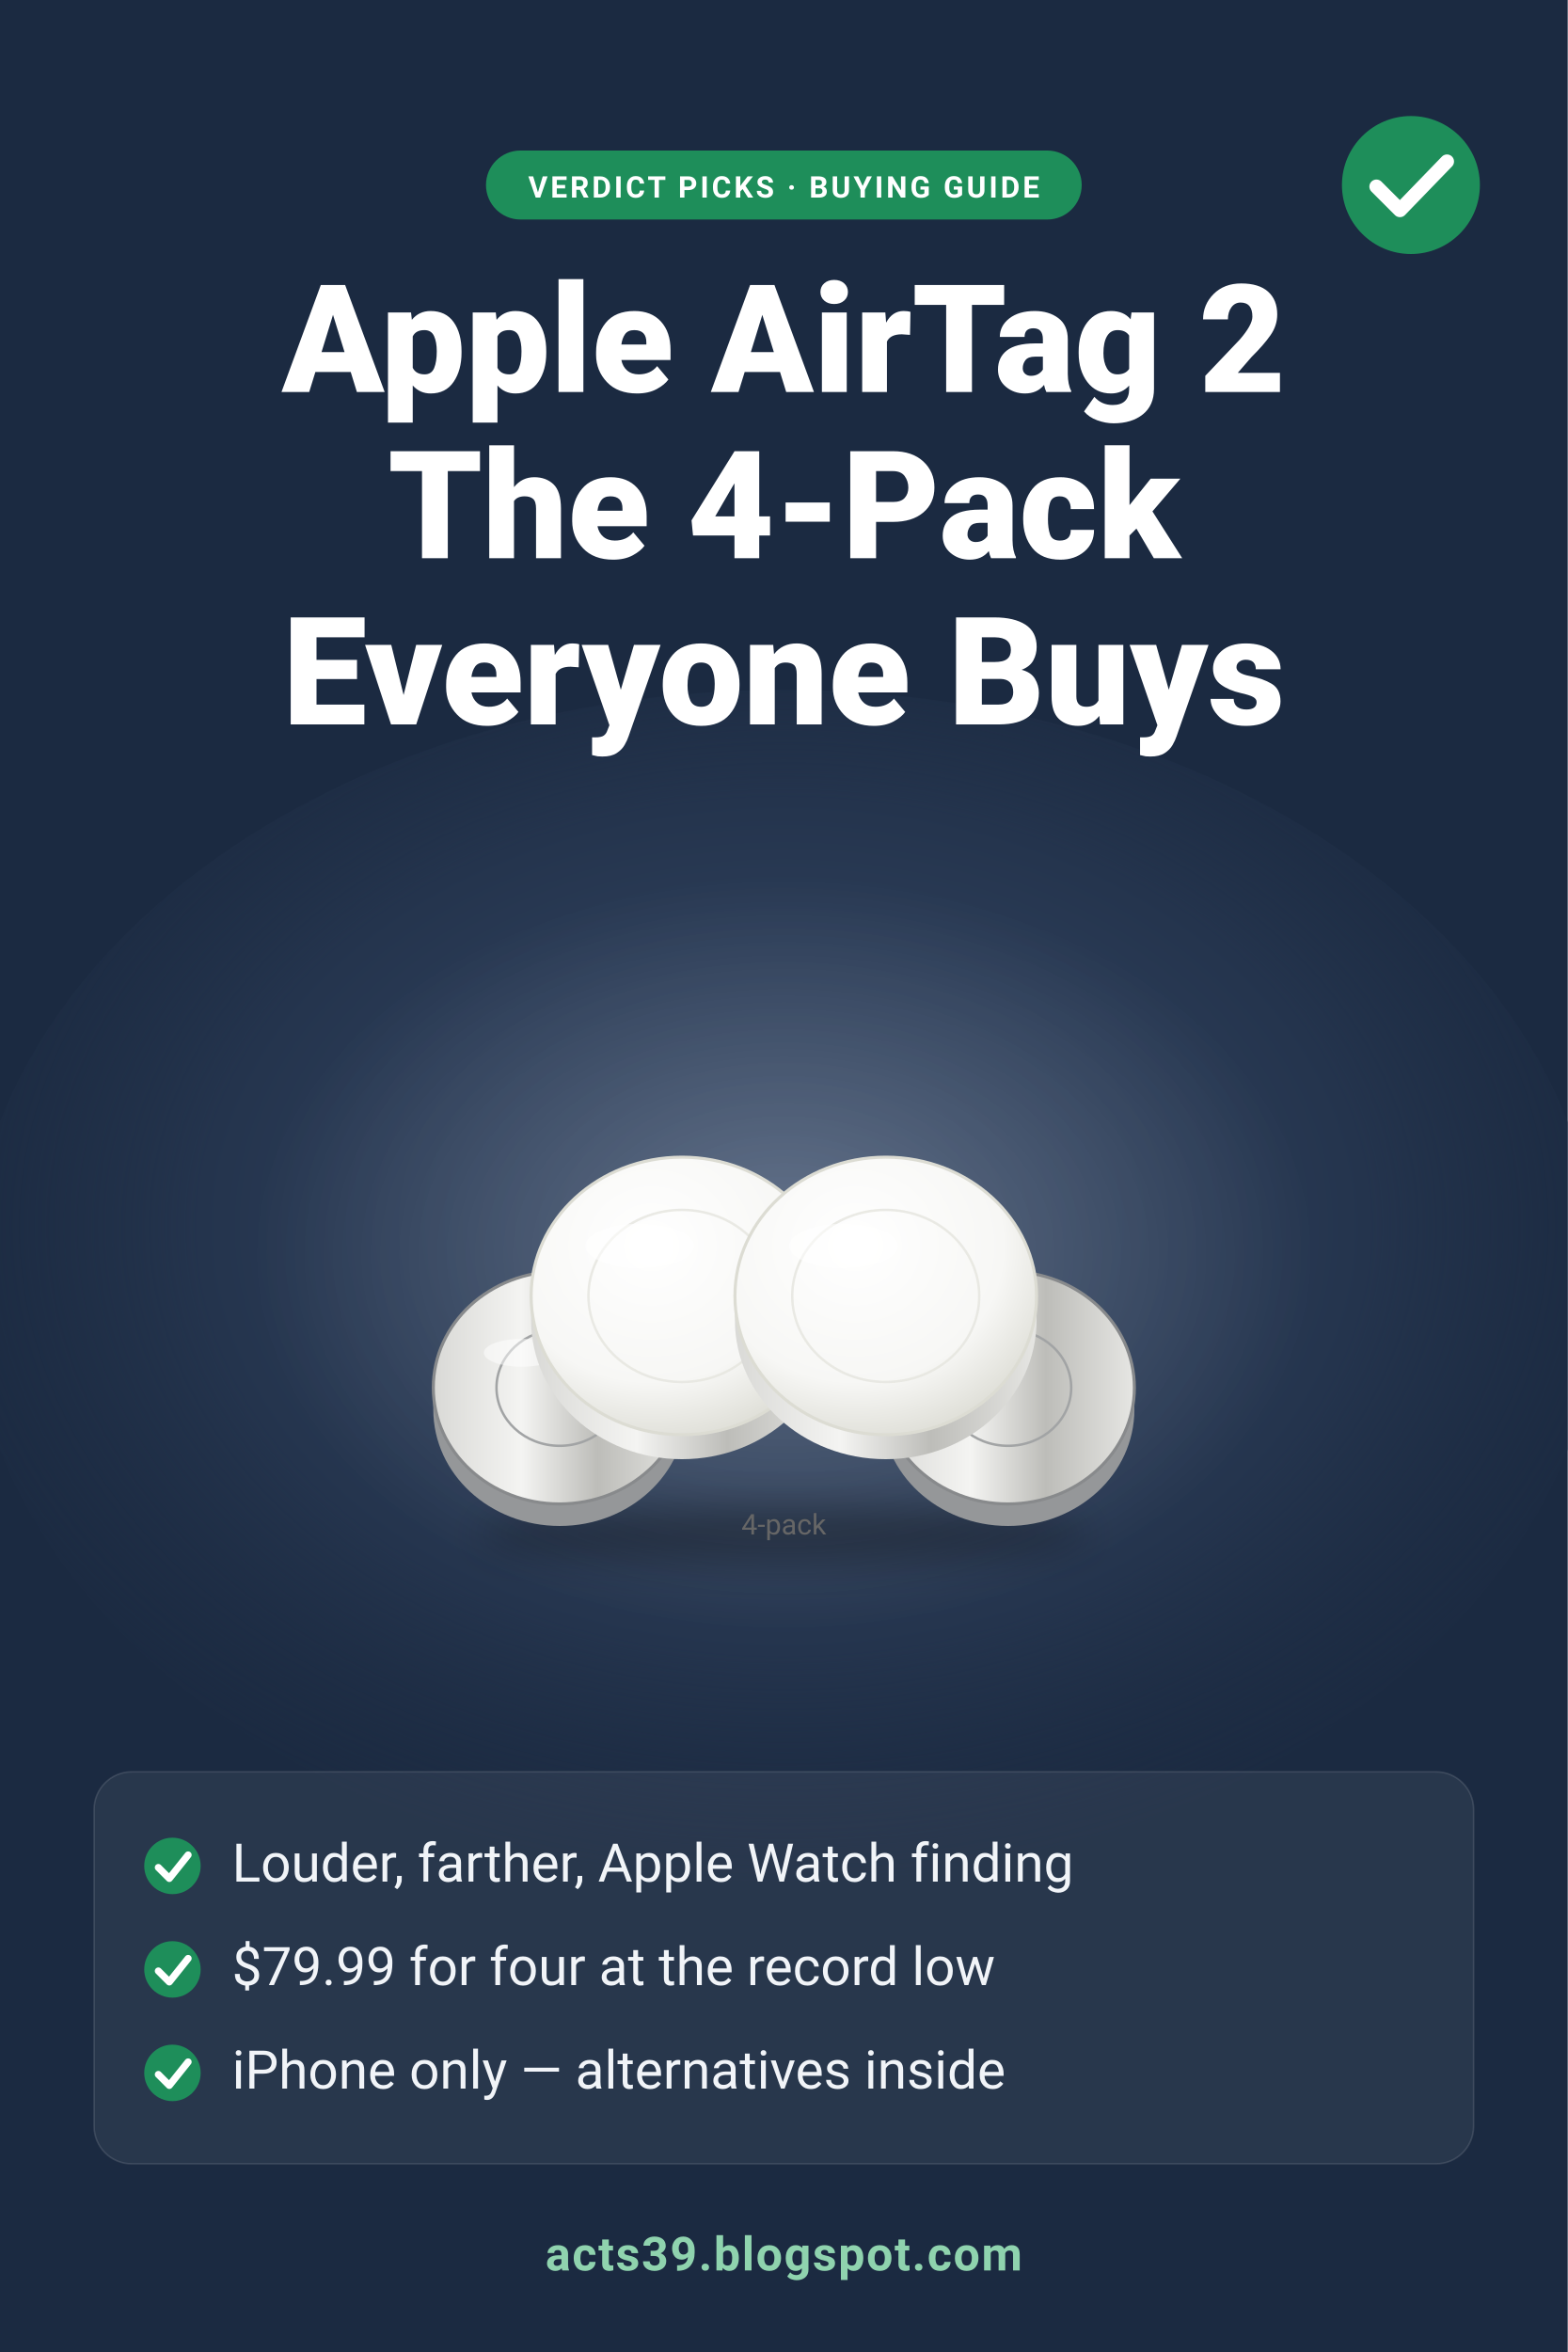
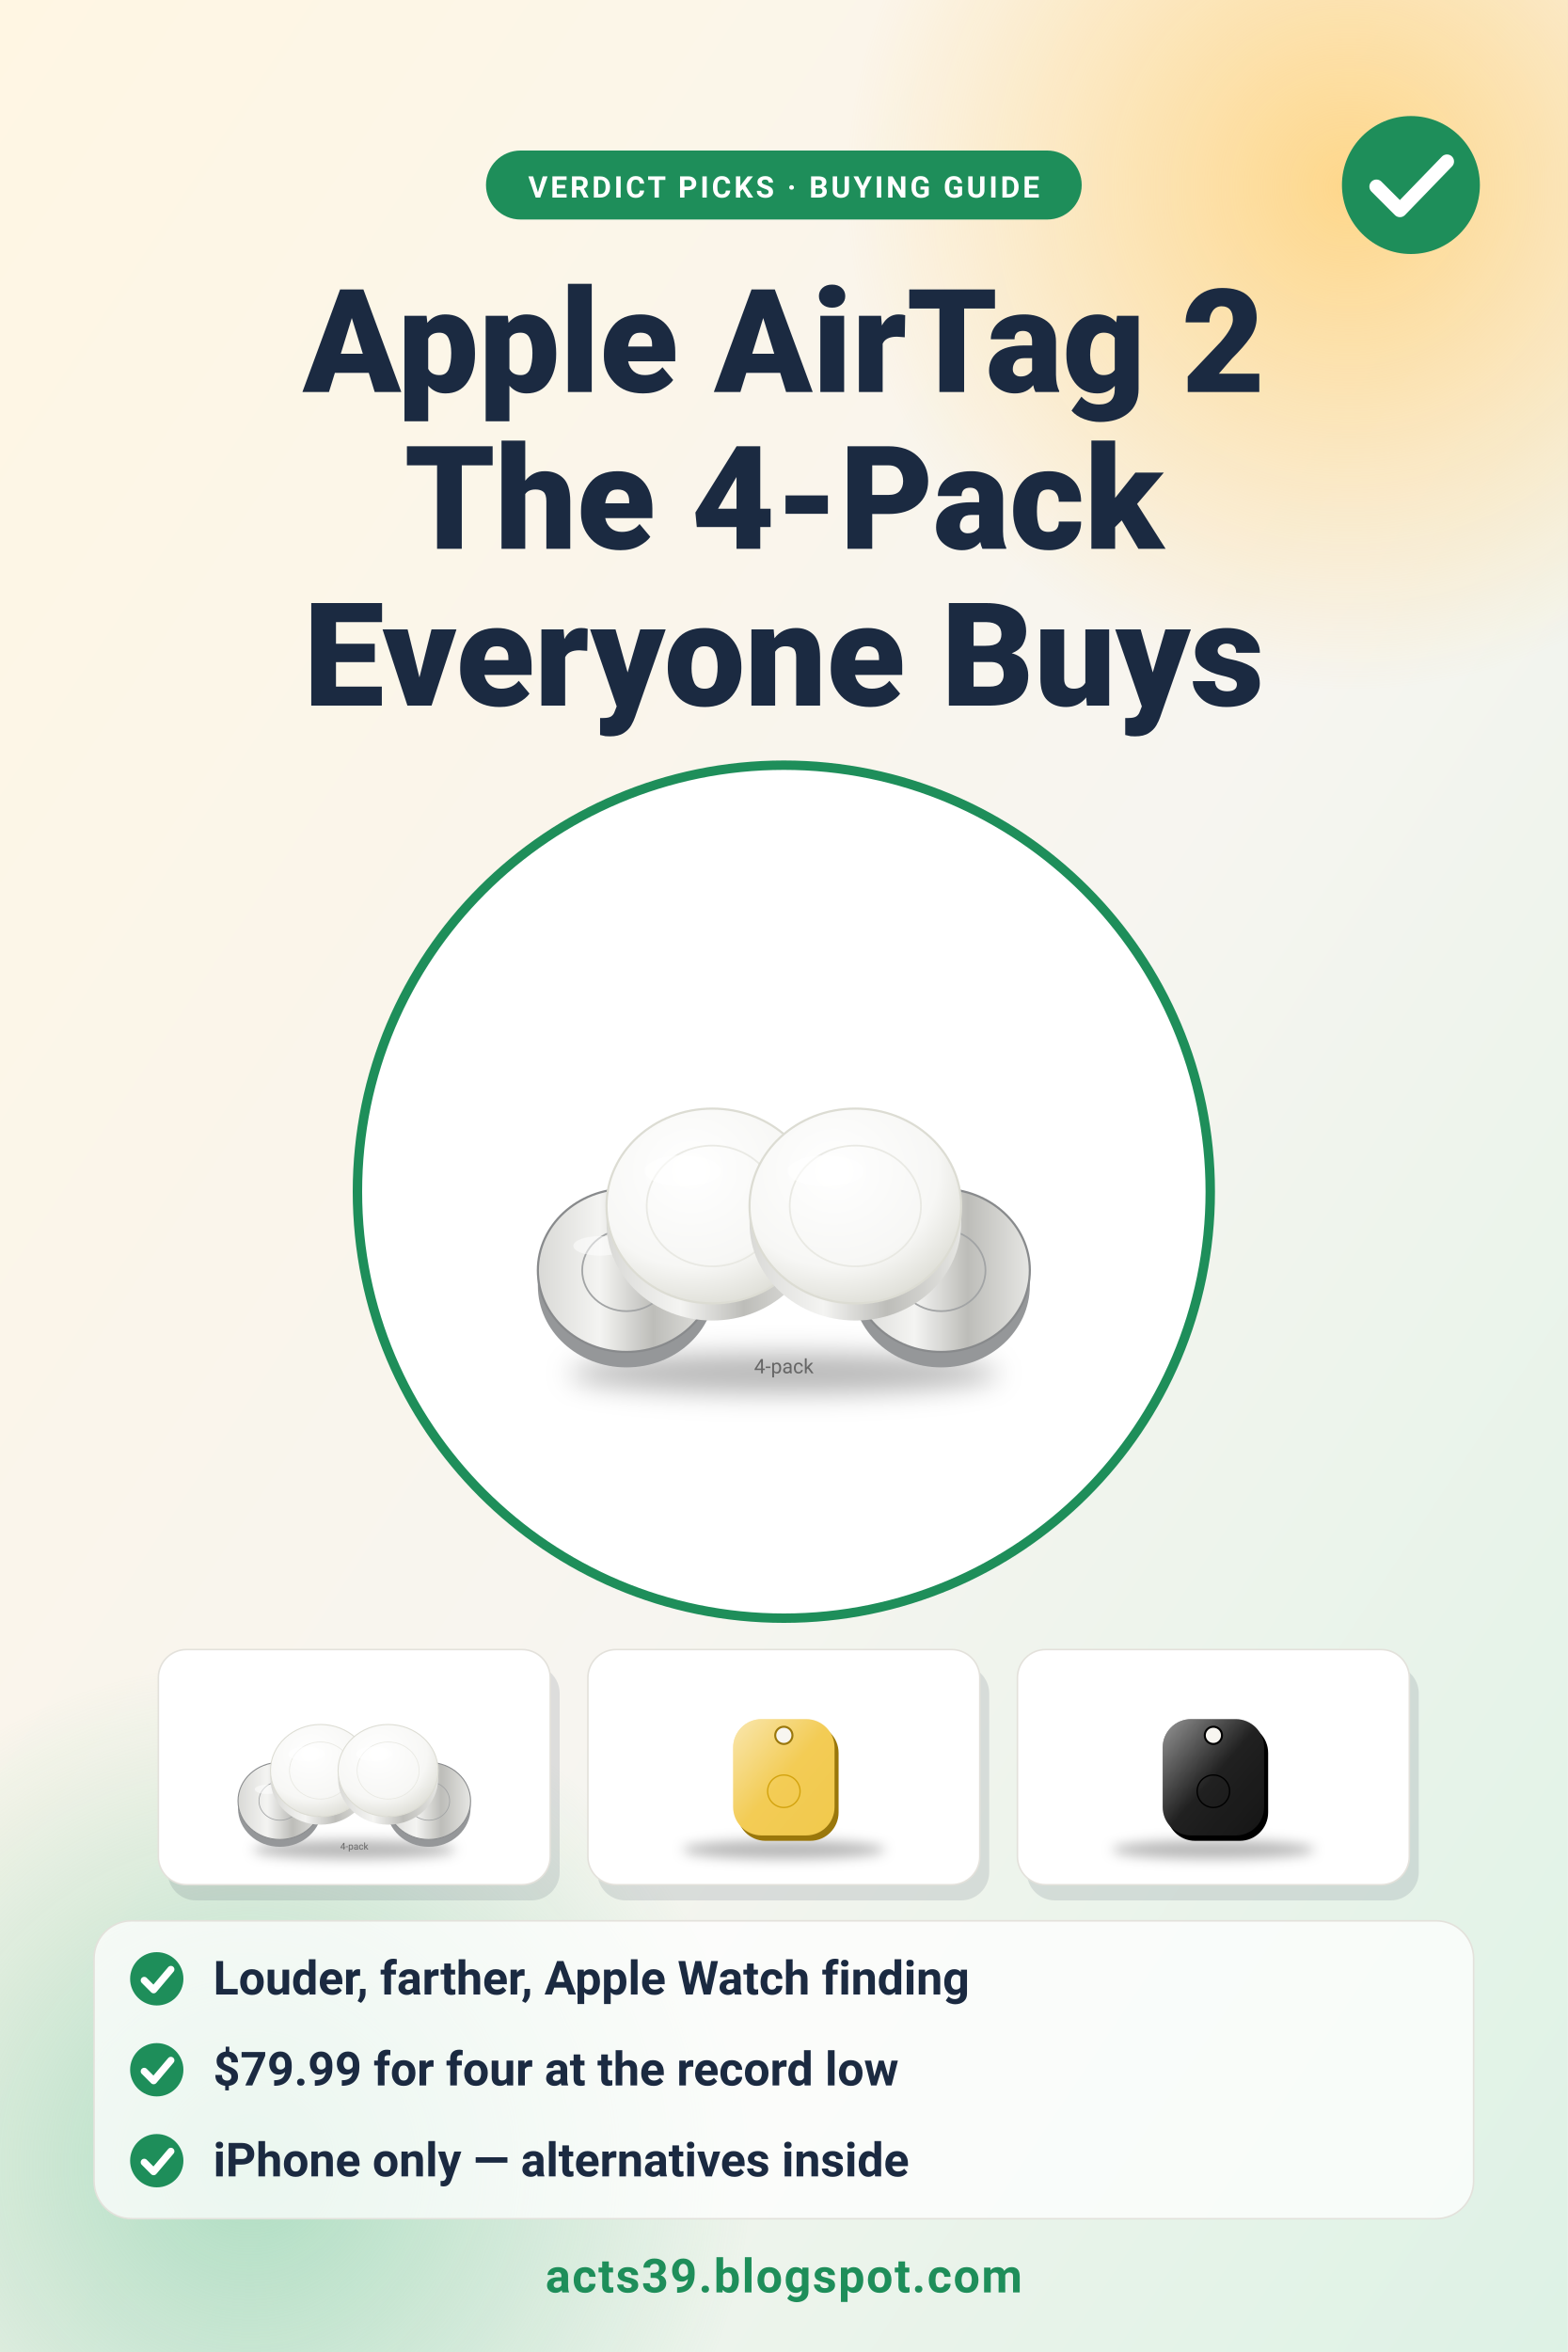
<svg xmlns="http://www.w3.org/2000/svg" viewBox="0 0 1000 1500" role="img" aria-label="Apple AirTag 2 review — Verdict Picks best-seller story">
  <defs>
-     <radialGradient id="pin-spot" cx="50%" cy="45%" r="60%">
-       <stop offset="0" stop-color="#3A4D6B" />
-       <stop offset="0.6" stop-color="#24344D" />
-       <stop offset="1" stop-color="#1B2A41" stop-opacity="0" />
+     <linearGradient id="bp-bg" x1="0" y1="0" x2="1" y2="1">
+       <stop offset="0" stop-color="#FFF6E3" />
+       <stop offset="0.55" stop-color="#F7F5F0" />
+       <stop offset="1" stop-color="#DDF2E5" />
+     </linearGradient>
+     <radialGradient id="bp-sun" cx="50%" cy="50%" r="50%">
+       <stop offset="0" stop-color="#FFD27A" stop-opacity="0.85" />
+       <stop offset="1" stop-color="#FFD27A" stop-opacity="0" />
    </radialGradient>
-     <radialGradient id="pin-halo" cx="50%" cy="50%" r="50%">
-       <stop offset="0" stop-color="#ffffff" stop-opacity="0.22" />
-       <stop offset="1" stop-color="#ffffff" stop-opacity="0" />
+     <radialGradient id="bp-leaf" cx="50%" cy="50%" r="50%">
+       <stop offset="0" stop-color="#8FD3AE" stop-opacity="0.7" />
+       <stop offset="1" stop-color="#8FD3AE" stop-opacity="0" />
    </radialGradient>
  </defs>
-   <rect width="1000" height="1500" fill="#1B2A41" />
-   <ellipse cx="500" cy="820" rx="520" ry="380" fill="url(#pin-spot)" />
-   <ellipse cx="500" cy="800" rx="340" ry="240" fill="url(#pin-halo)" />
+   <rect width="1000" height="1500" fill="url(#bp-bg)" />
+   <circle cx="860" cy="120" r="320" fill="url(#bp-sun)" />
+   <circle cx="160" cy="1380" r="320" fill="url(#bp-leaf)" />
  <g font-family="-apple-system,Segoe UI,Roboto,Helvetica,Arial,sans-serif">
    <rect x="310" y="96" width="380" height="44" rx="22" fill="#1E8E5A" />
    <text x="500" y="126" text-anchor="middle" font-size="19" font-weight="700" fill="#fff" letter-spacing="1.8">VERDICT PICKS · BUYING GUIDE</text>
-     <text x="500" y="250" text-anchor="middle" font-size="96" font-weight="800" fill="#fff">Apple AirTag 2</text>
-     <text x="500" y="356" text-anchor="middle" font-size="96" font-weight="800" fill="#fff">The 4-Pack</text>
-     <text x="500" y="462" text-anchor="middle" font-size="96" font-weight="800" fill="#fff">Everyone Buys</text>
-     <g transform="translate(110 560) scale(1.3)">
-       <defs>
-         <radialGradient id="pin-bg" cx="50%" cy="38%" r="72%">
+     <text x="500" y="250" text-anchor="middle" font-size="92" font-weight="800" fill="#1B2A41">Apple AirTag 2</text>
+     <text x="500" y="350" text-anchor="middle" font-size="92" font-weight="800" fill="#1B2A41">The 4-Pack</text>
+     <text x="500" y="450" text-anchor="middle" font-size="92" font-weight="800" fill="#1B2A41">Everyone Buys</text>
+   </g>
+   <circle cx="500" cy="760" r="272" fill="#fff" />
+   <circle cx="500" cy="760" r="272" fill="none" stroke="#1E8E5A" stroke-width="6" />
+   <g transform="translate(226.3158 582.1053) scale(0.9122807)">
+     <defs>
+       <radialGradient id="bphero-bg" cx="50%" cy="38%" r="72%">
+         <stop offset="0" stop-color="#ffffff" />
+         <stop offset="0.7" stop-color="#f3f3f1" />
+         <stop offset="1" stop-color="#e4e4e1" />
+       </radialGradient>
+       <filter id="bphero-blur" x="-30%" y="-80%" width="160%" height="300%">
+         <feGaussianBlur stdDeviation="9" />
+       </filter>
+       <filter id="bphero-soft" x="-20%" y="-20%" width="140%" height="140%">
+         <feGaussianBlur stdDeviation="2.2" />
+       </filter>
+       <filter id="bphero-glow" x="-50%" y="-50%" width="200%" height="200%">
+         <feGaussianBlur stdDeviation="5" />
+       </filter>
+       <linearGradient id="bphero-front" x1="0" y1="0" x2="0.35" y2="1">
+         <stop offset="0" stop-color="#ffffff" />
+         <stop offset="0.55" stop-color="#F7F7F5" />
+         <stop offset="1" stop-color="#e3e3dc" />
+       </linearGradient>
+       <linearGradient id="bphero-side" x1="0" y1="0" x2="1" y2="1">
+         <stop offset="0" stop-color="#e9e9e4" />
+         <stop offset="1" stop-color="#cacabc" />
+       </linearGradient>
+       <linearGradient id="bphero-top" x1="0" y1="0" x2="1" y2="1">
+         <stop offset="0" stop-color="#ffffff" />
+         <stop offset="1" stop-color="#ffffff" />
+       </linearGradient>
+       <radialGradient id="bphero-dome" cx="38%" cy="32%" r="75%">
+         <stop offset="0" stop-color="#ffffff" />
+         <stop offset="0.6" stop-color="#F7F7F5" />
+         <stop offset="1" stop-color="#d7d7cd" />
+       </radialGradient>
+       <linearGradient id="bphero-gloss" x1="0" y1="0" x2="1" y2="1">
+         <stop offset="0" stop-color="#ffffff" stop-opacity="0.55" />
+         <stop offset="0.5" stop-color="#ffffff" stop-opacity="0.05" />
+         <stop offset="1" stop-color="#ffffff" stop-opacity="0" />
+       </linearGradient>
+       <linearGradient id="bphero-screen" x1="0" y1="0" x2="1" y2="1">
+         <stop offset="0" stop-color="#1d2a3a" />
+         <stop offset="1" stop-color="#060a10" />
+       </linearGradient>
+       <linearGradient id="bphero-metal" x1="0" y1="0" x2="1" y2="0">
+         <stop offset="0" stop-color="#d9d9d6" />
+         <stop offset="0.35" stop-color="#f4f4f2" />
+         <stop offset="0.65" stop-color="#bdbdb9" />
+         <stop offset="1" stop-color="#e6e6e3" />
+       </linearGradient>
+       <linearGradient id="bphero-accent" x1="0" y1="0" x2="0" y2="1">
+         <stop offset="0" stop-color="#f0f0f1" />
+         <stop offset="1" stop-color="#aaabad" />
+       </linearGradient>
+       <linearGradient id="bphero-lens" x1="0" y1="0" x2="1" y2="1">
+         <stop offset="0" stop-color="#5a6470" />
+         <stop offset="0.45" stop-color="#1c2129" />
+         <stop offset="0.55" stop-color="#2b323c" />
+         <stop offset="1" stop-color="#0c0f14" />
+       </linearGradient>
+     </defs>
+     <ellipse cx="300" cy="322" rx="150" ry="14" fill="#000" opacity="0.28" filter="url(#bphero-blur)" />
+     <radialGradient id="bphero-coin" cx="40%" cy="32%" r="70%">
+       <stop offset="0" stop-color="#ffffff" />
+       <stop offset="0.7" stop-color="#F7F7F5" />
+       <stop offset="1" stop-color="#e0e0d9" />
+     </radialGradient>
+     <path d="M 128 250 A 62 57.04 0 0 0 252 250 L 252 260.8 A 62 57.04 0 0 1 128 260.8 Z" fill="#959799" />
+     <ellipse cx="190" cy="250" rx="62" ry="57.04" fill="url(#bphero-metal)" stroke="#888a8c" stroke-width="1.5" />
+     <ellipse cx="190" cy="250" rx="31.0" ry="28.52" fill="none" stroke="#a2a4a5" stroke-width="1.2" />
+     <ellipse cx="171.4" cy="232.888" rx="18.6" ry="6.845" fill="#fff" opacity="0.5" />
+     <path d="M 348 250 A 62 57.04 0 0 0 472 250 L 472 260.8 A 62 57.04 0 0 1 348 260.8 Z" fill="#959799" />
+     <ellipse cx="410" cy="250" rx="62" ry="57.04" fill="url(#bphero-metal)" stroke="#888a8c" stroke-width="1.5" />
+     <ellipse cx="410" cy="250" rx="31.0" ry="28.52" fill="none" stroke="#a2a4a5" stroke-width="1.2" />
+     <ellipse cx="391.4" cy="232.888" rx="18.6" ry="6.845" fill="#fff" opacity="0.5" />
+     <path d="M 176 205 A 74 68.08 0 0 0 324 205 L 324 217.0 A 74 68.08 0 0 1 176 217.0 Z" fill="url(#bphero-metal)" />
+     <ellipse cx="250" cy="205" rx="74" ry="68.08" fill="url(#bphero-coin)" stroke="#dcdcd3" stroke-width="1.5" />
+     <ellipse cx="250" cy="205" rx="45.88" ry="42.21" fill="none" stroke="#e5e5de" stroke-width="1.2" opacity="0.8" />
+     <ellipse cx="229.28" cy="180.491" rx="26.64" ry="10.893" fill="#fff" opacity="0.55" />
+     <path d="M 276 205 A 74 68.08 0 0 0 424 205 L 424 217.0 A 74 68.08 0 0 1 276 217.0 Z" fill="url(#bphero-metal)" />
+     <ellipse cx="350" cy="205" rx="74" ry="68.08" fill="url(#bphero-coin)" stroke="#dcdcd3" stroke-width="1.5" />
+     <ellipse cx="350" cy="205" rx="45.88" ry="42.21" fill="none" stroke="#e5e5de" stroke-width="1.2" opacity="0.8" />
+     <ellipse cx="329.28" cy="180.491" rx="26.64" ry="10.893" fill="#fff" opacity="0.55" />
+     <text x="300" y="322" text-anchor="middle" font-family="-apple-system,Segoe UI,Roboto,Helvetica,Arial,sans-serif" font-size="14" fill="#666">4-pack</text>
+   </g>
+   <g transform="translate(101.0 1052)">
+     <rect x="6" y="10" width="250" height="150" rx="18" fill="#1B2A41" opacity="0.12" />
+     <rect width="250" height="150" rx="18" fill="#fff" />
+     <rect width="250" height="150" rx="18" fill="none" stroke="#E3E1DB" />
+     <svg x="8" y="6" width="234" height="138" viewBox="60 40 480 320" preserveAspectRatio="xMidYMid meet">
+       <g transform="translate(0 0) scale(1.0)">
+         <defs>
+           <radialGradient id="pairtag2-bg" cx="50%" cy="38%" r="72%">
+             <stop offset="0" stop-color="#ffffff" />
+             <stop offset="0.7" stop-color="#f3f3f1" />
+             <stop offset="1" stop-color="#e4e4e1" />
+           </radialGradient>
+           <filter id="pairtag2-blur" x="-30%" y="-80%" width="160%" height="300%">
+             <feGaussianBlur stdDeviation="9" />
+           </filter>
+           <filter id="pairtag2-soft" x="-20%" y="-20%" width="140%" height="140%">
+             <feGaussianBlur stdDeviation="2.2" />
+           </filter>
+           <filter id="pairtag2-glow" x="-50%" y="-50%" width="200%" height="200%">
+             <feGaussianBlur stdDeviation="5" />
+           </filter>
+           <linearGradient id="pairtag2-front" x1="0" y1="0" x2="0.35" y2="1">
+             <stop offset="0" stop-color="#ffffff" />
+             <stop offset="0.55" stop-color="#F7F7F5" />
+             <stop offset="1" stop-color="#e3e3dc" />
+           </linearGradient>
+           <linearGradient id="pairtag2-side" x1="0" y1="0" x2="1" y2="1">
+             <stop offset="0" stop-color="#e9e9e4" />
+             <stop offset="1" stop-color="#cacabc" />
+           </linearGradient>
+           <linearGradient id="pairtag2-top" x1="0" y1="0" x2="1" y2="1">
+             <stop offset="0" stop-color="#ffffff" />
+             <stop offset="1" stop-color="#ffffff" />
+           </linearGradient>
+           <radialGradient id="pairtag2-dome" cx="38%" cy="32%" r="75%">
+             <stop offset="0" stop-color="#ffffff" />
+             <stop offset="0.6" stop-color="#F7F7F5" />
+             <stop offset="1" stop-color="#d7d7cd" />
+           </radialGradient>
+           <linearGradient id="pairtag2-gloss" x1="0" y1="0" x2="1" y2="1">
+             <stop offset="0" stop-color="#ffffff" stop-opacity="0.55" />
+             <stop offset="0.5" stop-color="#ffffff" stop-opacity="0.05" />
+             <stop offset="1" stop-color="#ffffff" stop-opacity="0" />
+           </linearGradient>
+           <linearGradient id="pairtag2-screen" x1="0" y1="0" x2="1" y2="1">
+             <stop offset="0" stop-color="#1d2a3a" />
+             <stop offset="1" stop-color="#060a10" />
+           </linearGradient>
+           <linearGradient id="pairtag2-metal" x1="0" y1="0" x2="1" y2="0">
+             <stop offset="0" stop-color="#d9d9d6" />
+             <stop offset="0.35" stop-color="#f4f4f2" />
+             <stop offset="0.65" stop-color="#bdbdb9" />
+             <stop offset="1" stop-color="#e6e6e3" />
+           </linearGradient>
+           <linearGradient id="pairtag2-accent" x1="0" y1="0" x2="0" y2="1">
+             <stop offset="0" stop-color="#f0f0f1" />
+             <stop offset="1" stop-color="#aaabad" />
+           </linearGradient>
+           <linearGradient id="pairtag2-lens" x1="0" y1="0" x2="1" y2="1">
+             <stop offset="0" stop-color="#5a6470" />
+             <stop offset="0.45" stop-color="#1c2129" />
+             <stop offset="0.55" stop-color="#2b323c" />
+             <stop offset="1" stop-color="#0c0f14" />
+           </linearGradient>
+         </defs>
+         <ellipse cx="300" cy="322" rx="150" ry="14" fill="#000" opacity="0.28" filter="url(#pairtag2-blur)" />
+         <radialGradient id="pairtag2-coin" cx="40%" cy="32%" r="70%">
          <stop offset="0" stop-color="#ffffff" />
-           <stop offset="0.7" stop-color="#f3f3f1" />
-           <stop offset="1" stop-color="#e4e4e1" />
+           <stop offset="0.7" stop-color="#F7F7F5" />
+           <stop offset="1" stop-color="#e0e0d9" />
        </radialGradient>
-         <filter id="pin-blur" x="-30%" y="-80%" width="160%" height="300%">
-           <feGaussianBlur stdDeviation="9" />
-         </filter>
-         <filter id="pin-soft" x="-20%" y="-20%" width="140%" height="140%">
-           <feGaussianBlur stdDeviation="2.2" />
-         </filter>
-         <filter id="pin-glow" x="-50%" y="-50%" width="200%" height="200%">
-           <feGaussianBlur stdDeviation="5" />
-         </filter>
-         <linearGradient id="pin-front" x1="0" y1="0" x2="0.35" y2="1">
+         <path d="M 128 250 A 62 57.04 0 0 0 252 250 L 252 260.8 A 62 57.04 0 0 1 128 260.8 Z" fill="#959799" />
+         <ellipse cx="190" cy="250" rx="62" ry="57.04" fill="url(#pairtag2-metal)" stroke="#888a8c" stroke-width="1.5" />
+         <ellipse cx="190" cy="250" rx="31.0" ry="28.52" fill="none" stroke="#a2a4a5" stroke-width="1.2" />
+         <ellipse cx="171.4" cy="232.888" rx="18.6" ry="6.845" fill="#fff" opacity="0.5" />
+         <path d="M 348 250 A 62 57.04 0 0 0 472 250 L 472 260.8 A 62 57.04 0 0 1 348 260.8 Z" fill="#959799" />
+         <ellipse cx="410" cy="250" rx="62" ry="57.04" fill="url(#pairtag2-metal)" stroke="#888a8c" stroke-width="1.5" />
+         <ellipse cx="410" cy="250" rx="31.0" ry="28.52" fill="none" stroke="#a2a4a5" stroke-width="1.2" />
+         <ellipse cx="391.4" cy="232.888" rx="18.6" ry="6.845" fill="#fff" opacity="0.5" />
+         <path d="M 176 205 A 74 68.08 0 0 0 324 205 L 324 217.0 A 74 68.08 0 0 1 176 217.0 Z" fill="url(#pairtag2-metal)" />
+         <ellipse cx="250" cy="205" rx="74" ry="68.08" fill="url(#pairtag2-coin)" stroke="#dcdcd3" stroke-width="1.5" />
+         <ellipse cx="250" cy="205" rx="45.88" ry="42.21" fill="none" stroke="#e5e5de" stroke-width="1.2" opacity="0.8" />
+         <ellipse cx="229.28" cy="180.491" rx="26.64" ry="10.893" fill="#fff" opacity="0.55" />
+         <path d="M 276 205 A 74 68.08 0 0 0 424 205 L 424 217.0 A 74 68.08 0 0 1 276 217.0 Z" fill="url(#pairtag2-metal)" />
+         <ellipse cx="350" cy="205" rx="74" ry="68.08" fill="url(#pairtag2-coin)" stroke="#dcdcd3" stroke-width="1.5" />
+         <ellipse cx="350" cy="205" rx="45.88" ry="42.21" fill="none" stroke="#e5e5de" stroke-width="1.2" opacity="0.8" />
+         <ellipse cx="329.28" cy="180.491" rx="26.64" ry="10.893" fill="#fff" opacity="0.55" />
+         <text x="300" y="322" text-anchor="middle" font-family="-apple-system,Segoe UI,Roboto,Helvetica,Arial,sans-serif" font-size="14" fill="#666">4-pack</text>
+       </g>
+     </svg>
+   </g>
+   <g transform="translate(375.0 1052)">
+     <rect x="6" y="10" width="250" height="150" rx="18" fill="#1B2A41" opacity="0.12" />
+     <rect width="250" height="150" rx="18" fill="#fff" />
+     <rect width="250" height="150" rx="18" fill="none" stroke="#E3E1DB" />
+     <svg x="8" y="6" width="234" height="138" viewBox="60 40 480 320" preserveAspectRatio="xMidYMid meet">
+       <g transform="translate(0 0) scale(1.0)">
+         <defs>
+           <radialGradient id="pchipolo-bg" cx="50%" cy="38%" r="72%">
+             <stop offset="0" stop-color="#ffffff" />
+             <stop offset="0.7" stop-color="#f3f3f1" />
+             <stop offset="1" stop-color="#e4e4e1" />
+           </radialGradient>
+           <filter id="pchipolo-blur" x="-30%" y="-80%" width="160%" height="300%">
+             <feGaussianBlur stdDeviation="9" />
+           </filter>
+           <filter id="pchipolo-soft" x="-20%" y="-20%" width="140%" height="140%">
+             <feGaussianBlur stdDeviation="2.2" />
+           </filter>
+           <filter id="pchipolo-glow" x="-50%" y="-50%" width="200%" height="200%">
+             <feGaussianBlur stdDeviation="5" />
+           </filter>
+           <linearGradient id="pchipolo-front" x1="0" y1="0" x2="0.35" y2="1">
+             <stop offset="0" stop-color="#f5d77c" />
+             <stop offset="0.55" stop-color="#F2C94C" />
+             <stop offset="1" stop-color="#efbc21" />
+           </linearGradient>
+           <linearGradient id="pchipolo-side" x1="0" y1="0" x2="1" y2="1">
+             <stop offset="0" stop-color="#f0c02f" />
+             <stop offset="1" stop-color="#c99b0f" />
+           </linearGradient>
+           <linearGradient id="pchipolo-top" x1="0" y1="0" x2="1" y2="1">
+             <stop offset="0" stop-color="#faebbe" />
+             <stop offset="1" stop-color="#f4d269" />
+           </linearGradient>
+           <radialGradient id="pchipolo-dome" cx="38%" cy="32%" r="75%">
+             <stop offset="0" stop-color="#fae9b5" />
+             <stop offset="0.6" stop-color="#F2C94C" />
+             <stop offset="1" stop-color="#e6b111" />
+           </radialGradient>
+           <linearGradient id="pchipolo-gloss" x1="0" y1="0" x2="1" y2="1">
+             <stop offset="0" stop-color="#ffffff" stop-opacity="0.55" />
+             <stop offset="0.5" stop-color="#ffffff" stop-opacity="0.05" />
+             <stop offset="1" stop-color="#ffffff" stop-opacity="0" />
+           </linearGradient>
+           <linearGradient id="pchipolo-screen" x1="0" y1="0" x2="1" y2="1">
+             <stop offset="0" stop-color="#1d2a3a" />
+             <stop offset="1" stop-color="#060a10" />
+           </linearGradient>
+           <linearGradient id="pchipolo-metal" x1="0" y1="0" x2="1" y2="0">
+             <stop offset="0" stop-color="#d9d9d6" />
+             <stop offset="0.35" stop-color="#f4f4f2" />
+             <stop offset="0.65" stop-color="#bdbdb9" />
+             <stop offset="1" stop-color="#e6e6e3" />
+           </linearGradient>
+           <linearGradient id="pchipolo-accent" x1="0" y1="0" x2="0" y2="1">
+             <stop offset="0" stop-color="#ffca26" />
+             <stop offset="1" stop-color="#9c7600" />
+           </linearGradient>
+           <linearGradient id="pchipolo-lens" x1="0" y1="0" x2="1" y2="1">
+             <stop offset="0" stop-color="#5a6470" />
+             <stop offset="0.45" stop-color="#1c2129" />
+             <stop offset="0.55" stop-color="#2b323c" />
+             <stop offset="1" stop-color="#0c0f14" />
+           </linearGradient>
+         </defs>
+         <ellipse cx="300" cy="322" rx="150" ry="14" fill="#000" opacity="0.28" filter="url(#pchipolo-blur)" />
+         <radialGradient id="pchipolo-coin" cx="40%" cy="32%" r="70%">
          <stop offset="0" stop-color="#ffffff" />
-           <stop offset="0.55" stop-color="#F7F7F5" />
-           <stop offset="1" stop-color="#e3e3dc" />
-         </linearGradient>
-         <linearGradient id="pin-side" x1="0" y1="0" x2="1" y2="1">
-           <stop offset="0" stop-color="#e9e9e4" />
-           <stop offset="1" stop-color="#cacabc" />
-         </linearGradient>
-         <linearGradient id="pin-top" x1="0" y1="0" x2="1" y2="1">
+           <stop offset="0.7" stop-color="#F2C94C" />
+           <stop offset="1" stop-color="#efbb1c" />
+         </radialGradient>
+         <rect x="231.0" y="137.0" width="150" height="172" rx="42" fill="#9a770b" />
+         <rect x="225.0" y="129.0" width="150" height="172" rx="42" fill="#F2C94C" />
+         <rect x="225.0" y="129.0" width="150" height="172" rx="42" fill="url(#pchipolo-gloss)" />
+         <circle cx="300" cy="153.0" r="12.75" fill="#F7F5F0" stroke="#9a770b" stroke-width="3" />
+         <circle cx="300" cy="235.64" r="24.0" fill="none" stroke="#d3a30f" stroke-width="2" />
+       </g>
+     </svg>
+   </g>
+   <g transform="translate(649.0 1052)">
+     <rect x="6" y="10" width="250" height="150" rx="18" fill="#1B2A41" opacity="0.12" />
+     <rect width="250" height="150" rx="18" fill="#fff" />
+     <rect width="250" height="150" rx="18" fill="none" stroke="#E3E1DB" />
+     <svg x="8" y="6" width="234" height="138" viewBox="60 40 480 320" preserveAspectRatio="xMidYMid meet">
+       <g transform="translate(0 0) scale(1.0)">
+         <defs>
+           <radialGradient id="psmarttag2-bg" cx="50%" cy="38%" r="72%">
+             <stop offset="0" stop-color="#ffffff" />
+             <stop offset="0.7" stop-color="#f3f3f1" />
+             <stop offset="1" stop-color="#e4e4e1" />
+           </radialGradient>
+           <filter id="psmarttag2-blur" x="-30%" y="-80%" width="160%" height="300%">
+             <feGaussianBlur stdDeviation="9" />
+           </filter>
+           <filter id="psmarttag2-soft" x="-20%" y="-20%" width="140%" height="140%">
+             <feGaussianBlur stdDeviation="2.2" />
+           </filter>
+           <filter id="psmarttag2-glow" x="-50%" y="-50%" width="200%" height="200%">
+             <feGaussianBlur stdDeviation="5" />
+           </filter>
+           <linearGradient id="psmarttag2-front" x1="0" y1="0" x2="0.35" y2="1">
+             <stop offset="0" stop-color="#2f2f2f" />
+             <stop offset="0.55" stop-color="#151515" />
+             <stop offset="1" stop-color="#000000" />
+           </linearGradient>
+           <linearGradient id="psmarttag2-side" x1="0" y1="0" x2="1" y2="1">
+             <stop offset="0" stop-color="#060606" />
+             <stop offset="1" stop-color="#000000" />
+           </linearGradient>
+           <linearGradient id="psmarttag2-top" x1="0" y1="0" x2="1" y2="1">
+             <stop offset="0" stop-color="#525252" />
+             <stop offset="1" stop-color="#242424" />
+           </linearGradient>
+           <radialGradient id="psmarttag2-dome" cx="38%" cy="32%" r="75%">
+             <stop offset="0" stop-color="#4d4d4d" />
+             <stop offset="0.6" stop-color="#151515" />
+             <stop offset="1" stop-color="#000000" />
+           </radialGradient>
+           <linearGradient id="psmarttag2-gloss" x1="0" y1="0" x2="1" y2="1">
+             <stop offset="0" stop-color="#ffffff" stop-opacity="0.55" />
+             <stop offset="0.5" stop-color="#ffffff" stop-opacity="0.05" />
+             <stop offset="1" stop-color="#ffffff" stop-opacity="0" />
+           </linearGradient>
+           <linearGradient id="psmarttag2-screen" x1="0" y1="0" x2="1" y2="1">
+             <stop offset="0" stop-color="#1d2a3a" />
+             <stop offset="1" stop-color="#060a10" />
+           </linearGradient>
+           <linearGradient id="psmarttag2-metal" x1="0" y1="0" x2="1" y2="0">
+             <stop offset="0" stop-color="#d9d9d6" />
+             <stop offset="0.35" stop-color="#f4f4f2" />
+             <stop offset="0.65" stop-color="#bdbdb9" />
+             <stop offset="1" stop-color="#e6e6e3" />
+           </linearGradient>
+           <linearGradient id="psmarttag2-accent" x1="0" y1="0" x2="0" y2="1">
+             <stop offset="0" stop-color="#595959" />
+             <stop offset="1" stop-color="#141414" />
+           </linearGradient>
+           <linearGradient id="psmarttag2-lens" x1="0" y1="0" x2="1" y2="1">
+             <stop offset="0" stop-color="#5a6470" />
+             <stop offset="0.45" stop-color="#1c2129" />
+             <stop offset="0.55" stop-color="#2b323c" />
+             <stop offset="1" stop-color="#0c0f14" />
+           </linearGradient>
+         </defs>
+         <ellipse cx="300" cy="322" rx="150" ry="14" fill="#000" opacity="0.28" filter="url(#psmarttag2-blur)" />
+         <radialGradient id="psmarttag2-coin" cx="40%" cy="32%" r="70%">
          <stop offset="0" stop-color="#ffffff" />
-           <stop offset="1" stop-color="#ffffff" />
-         </linearGradient>
-         <radialGradient id="pin-dome" cx="38%" cy="32%" r="75%">
-           <stop offset="0" stop-color="#ffffff" />
-           <stop offset="0.6" stop-color="#F7F7F5" />
-           <stop offset="1" stop-color="#d7d7cd" />
+           <stop offset="0.7" stop-color="#151515" />
+           <stop offset="1" stop-color="#000000" />
        </radialGradient>
-         <linearGradient id="pin-gloss" x1="0" y1="0" x2="1" y2="1">
-           <stop offset="0" stop-color="#ffffff" stop-opacity="0.55" />
-           <stop offset="0.5" stop-color="#ffffff" stop-opacity="0.05" />
-           <stop offset="1" stop-color="#ffffff" stop-opacity="0" />
-         </linearGradient>
-         <linearGradient id="pin-screen" x1="0" y1="0" x2="1" y2="1">
-           <stop offset="0" stop-color="#1d2a3a" />
-           <stop offset="1" stop-color="#060a10" />
-         </linearGradient>
-         <linearGradient id="pin-metal" x1="0" y1="0" x2="1" y2="0">
-           <stop offset="0" stop-color="#d9d9d6" />
-           <stop offset="0.35" stop-color="#f4f4f2" />
-           <stop offset="0.65" stop-color="#bdbdb9" />
-           <stop offset="1" stop-color="#e6e6e3" />
-         </linearGradient>
-         <linearGradient id="pin-accent" x1="0" y1="0" x2="0" y2="1">
-           <stop offset="0" stop-color="#f0f0f1" />
-           <stop offset="1" stop-color="#aaabad" />
-         </linearGradient>
-         <linearGradient id="pin-lens" x1="0" y1="0" x2="1" y2="1">
-           <stop offset="0" stop-color="#5a6470" />
-           <stop offset="0.45" stop-color="#1c2129" />
-           <stop offset="0.55" stop-color="#2b323c" />
-           <stop offset="1" stop-color="#0c0f14" />
-         </linearGradient>
-       </defs>
-       <ellipse cx="300" cy="322" rx="150" ry="14" fill="#000" opacity="0.28" filter="url(#pin-blur)" />
-       <radialGradient id="pin-coin" cx="40%" cy="32%" r="70%">
-         <stop offset="0" stop-color="#ffffff" />
-         <stop offset="0.7" stop-color="#F7F7F5" />
-         <stop offset="1" stop-color="#e0e0d9" />
-       </radialGradient>
-       <path d="M 128 250 A 62 57.04 0 0 0 252 250 L 252 260.8 A 62 57.04 0 0 1 128 260.8 Z" fill="#959799" />
-       <ellipse cx="190" cy="250" rx="62" ry="57.04" fill="url(#pin-metal)" stroke="#888a8c" stroke-width="1.5" />
-       <ellipse cx="190" cy="250" rx="31.0" ry="28.52" fill="none" stroke="#a2a4a5" stroke-width="1.2" />
-       <ellipse cx="171.4" cy="232.888" rx="18.6" ry="6.845" fill="#fff" opacity="0.5" />
-       <path d="M 348 250 A 62 57.04 0 0 0 472 250 L 472 260.8 A 62 57.04 0 0 1 348 260.8 Z" fill="#959799" />
-       <ellipse cx="410" cy="250" rx="62" ry="57.04" fill="url(#pin-metal)" stroke="#888a8c" stroke-width="1.5" />
-       <ellipse cx="410" cy="250" rx="31.0" ry="28.52" fill="none" stroke="#a2a4a5" stroke-width="1.2" />
-       <ellipse cx="391.4" cy="232.888" rx="18.6" ry="6.845" fill="#fff" opacity="0.5" />
-       <path d="M 176 205 A 74 68.08 0 0 0 324 205 L 324 217.0 A 74 68.08 0 0 1 176 217.0 Z" fill="url(#pin-metal)" />
-       <ellipse cx="250" cy="205" rx="74" ry="68.08" fill="url(#pin-coin)" stroke="#dcdcd3" stroke-width="1.5" />
-       <ellipse cx="250" cy="205" rx="45.88" ry="42.21" fill="none" stroke="#e5e5de" stroke-width="1.2" opacity="0.8" />
-       <ellipse cx="229.28" cy="180.491" rx="26.64" ry="10.893" fill="#fff" opacity="0.55" />
-       <path d="M 276 205 A 74 68.08 0 0 0 424 205 L 424 217.0 A 74 68.08 0 0 1 276 217.0 Z" fill="url(#pin-metal)" />
-       <ellipse cx="350" cy="205" rx="74" ry="68.08" fill="url(#pin-coin)" stroke="#dcdcd3" stroke-width="1.5" />
-       <ellipse cx="350" cy="205" rx="45.88" ry="42.21" fill="none" stroke="#e5e5de" stroke-width="1.2" opacity="0.8" />
-       <ellipse cx="329.28" cy="180.491" rx="26.64" ry="10.893" fill="#fff" opacity="0.55" />
-       <text x="300" y="322" text-anchor="middle" font-family="-apple-system,Segoe UI,Roboto,Helvetica,Arial,sans-serif" font-size="14" fill="#666">4-pack</text>
+         <rect x="231.0" y="137.0" width="150" height="172" rx="42" fill="#000000" />
+         <rect x="225.0" y="129.0" width="150" height="172" rx="42" fill="#151515" />
+         <rect x="225.0" y="129.0" width="150" height="172" rx="42" fill="url(#psmarttag2-gloss)" />
+         <circle cx="300" cy="153.0" r="12.75" fill="#F7F5F0" stroke="#000000" stroke-width="3" />
+         <circle cx="300" cy="235.64" r="24.0" fill="none" stroke="#000000" stroke-width="2" />
+       </g>
+     </svg>
+   </g>
+   <g font-family="-apple-system,Segoe UI,Roboto,Helvetica,Arial,sans-serif">
+     <rect x="60" y="1225" width="880" height="190" rx="24" fill="#fff" fill-opacity="0.75" stroke="#E3E1DB" />
+     <g transform="translate(0 1262)">
+       <circle cx="100" cy="0" r="17" fill="#1E8E5A" />
+       <path d="M 92 1 L 98 7 L 109 -6" fill="none" stroke="#fff" stroke-width="4.5" stroke-linecap="round" stroke-linejoin="round" />
+       <text x="136" y="10" font-size="30" font-weight="600" fill="#1B2A41">Louder, farther, Apple Watch finding</text>
    </g>
-     <rect x="60" y="1130" width="880" height="250" rx="24" fill="#ffffff" fill-opacity="0.06" stroke="#ffffff" stroke-opacity="0.12" />
-     <g transform="translate(0 1190)">
-       <circle cx="110" cy="0" r="18" fill="#1E8E5A" />
-       <path d="M 101 1 L 108 8 L 120 -7" fill="none" stroke="#fff" stroke-width="4.5" stroke-linecap="round" stroke-linejoin="round" />
-       <text x="148" y="10" font-size="34" fill="#F1F4F8">Louder, farther, Apple Watch finding</text>
+     <g transform="translate(0 1320)">
+       <circle cx="100" cy="0" r="17" fill="#1E8E5A" />
+       <path d="M 92 1 L 98 7 L 109 -6" fill="none" stroke="#fff" stroke-width="4.5" stroke-linecap="round" stroke-linejoin="round" />
+       <text x="136" y="10" font-size="30" font-weight="600" fill="#1B2A41">$79.99 for four at the record low</text>
    </g>
-     <g transform="translate(0 1256)">
-       <circle cx="110" cy="0" r="18" fill="#1E8E5A" />
-       <path d="M 101 1 L 108 8 L 120 -7" fill="none" stroke="#fff" stroke-width="4.5" stroke-linecap="round" stroke-linejoin="round" />
-       <text x="148" y="10" font-size="34" fill="#F1F4F8">$79.99 for four at the record low</text>
+     <g transform="translate(0 1378)">
+       <circle cx="100" cy="0" r="17" fill="#1E8E5A" />
+       <path d="M 92 1 L 98 7 L 109 -6" fill="none" stroke="#fff" stroke-width="4.5" stroke-linecap="round" stroke-linejoin="round" />
+       <text x="136" y="10" font-size="30" font-weight="600" fill="#1B2A41">iPhone only — alternatives inside</text>
    </g>
-     <g transform="translate(0 1322)">
-       <circle cx="110" cy="0" r="18" fill="#1E8E5A" />
-       <path d="M 101 1 L 108 8 L 120 -7" fill="none" stroke="#fff" stroke-width="4.5" stroke-linecap="round" stroke-linejoin="round" />
-       <text x="148" y="10" font-size="34" fill="#F1F4F8">iPhone only — alternatives inside</text>
-     </g>
-     <text x="500" y="1448" text-anchor="middle" font-size="30" font-weight="700" fill="#8FD3AE" letter-spacing="1">acts39.blogspot.com</text>
+     <text x="500" y="1462" text-anchor="middle" font-size="30" font-weight="700" fill="#1E8E5A" letter-spacing="1">acts39.blogspot.com</text>
  </g>
  <circle cx="900" cy="118" r="44" fill="#1E8E5A" />
  <path d="M 878 119 L 893 134 L 923 103" fill="none" stroke="#fff" stroke-width="9" stroke-linecap="round" stroke-linejoin="round" />
</svg>
